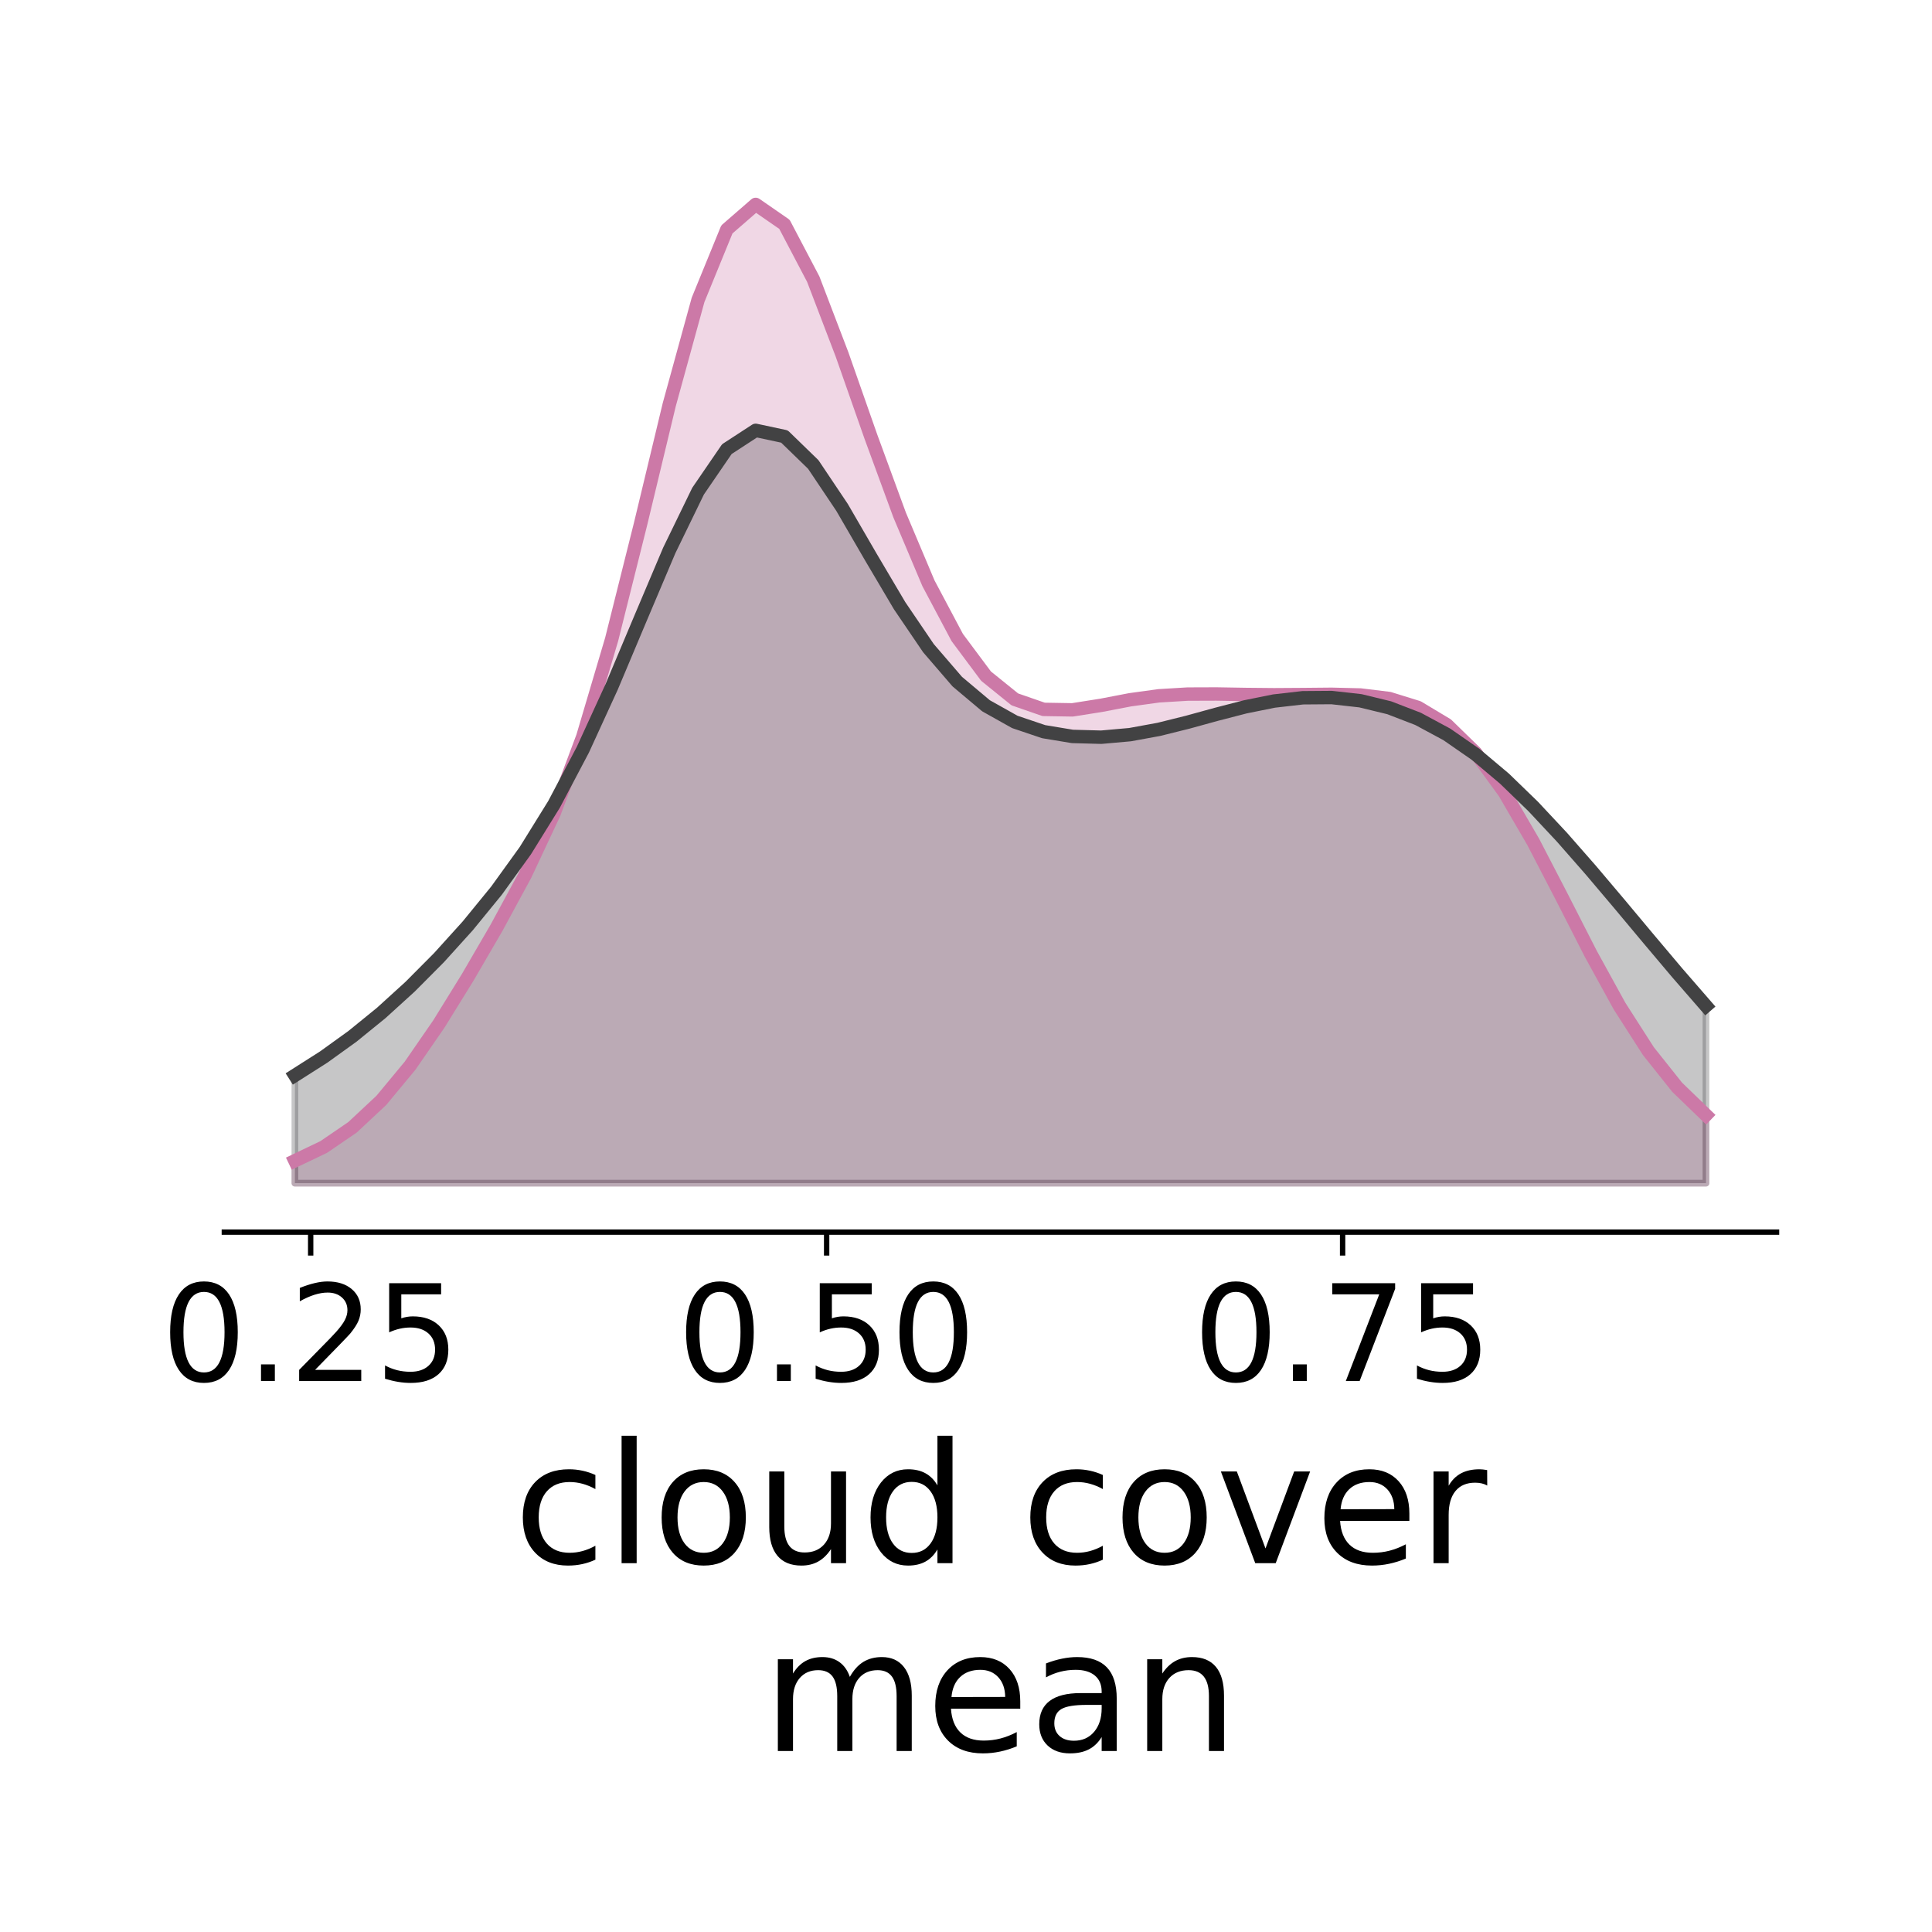
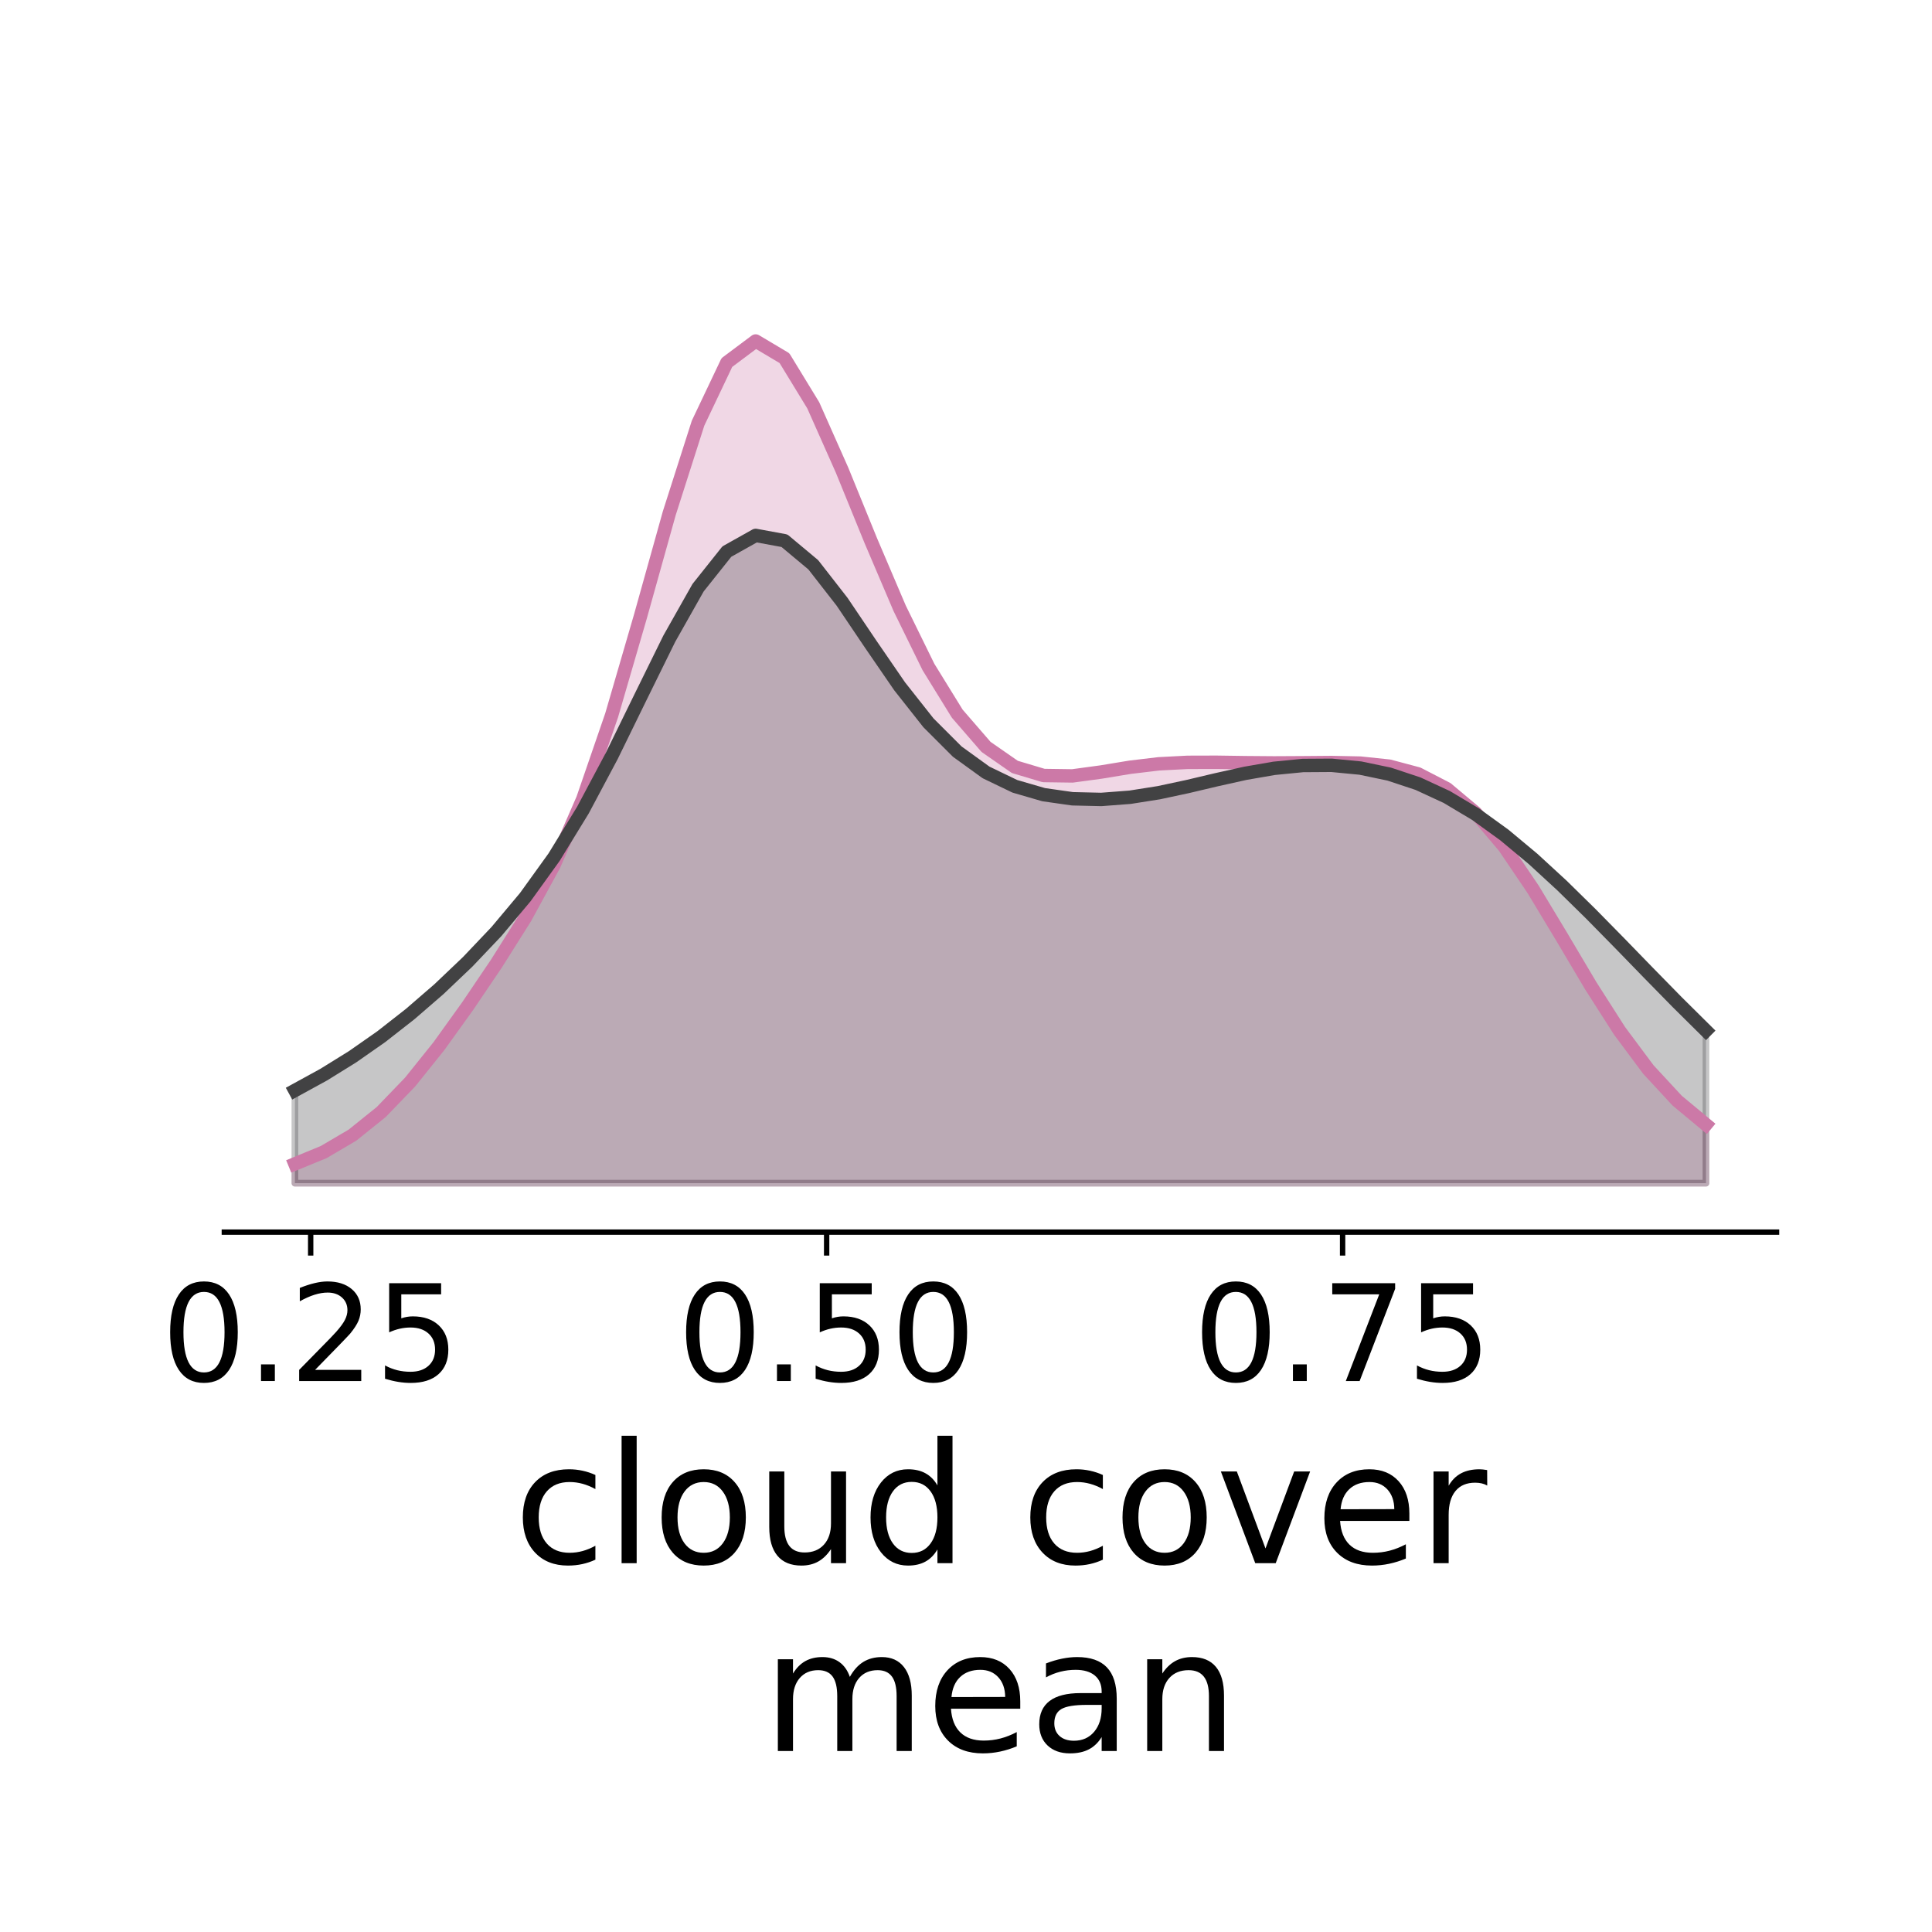
<svg xmlns="http://www.w3.org/2000/svg" xmlns:xlink="http://www.w3.org/1999/xlink" height="288pt" version="1.1" viewBox="0 0 288 288" width="288pt">
  <defs>
    <style type="text/css">
*{stroke-linecap:butt;stroke-linejoin:round;}
  </style>
  </defs>
  <g id="figure_1">
    <g id="patch_1">
      <path d="M 0 288  L 288 288  L 288 0  L 0 0  z " style="fill:#ffffff;" />
    </g>
    <g id="axes_1">
      <g id="patch_2">
        <path d="M 33.442 183.67  L 264.825 183.67  L 264.825 23.175  L 33.442 23.175  z " style="fill:#ffffff;" />
      </g>
      <g id="PolyCollection_1">
        <defs>
-           <path d="M 43.96 -111.625  L 43.96 -114.966  L 48.252 -117.017  L 52.545 -119.95  L 56.838 -123.962  L 61.131 -129.141  L 65.424 -135.36  L 69.716 -142.303  L 74.009 -149.685  L 78.302 -157.605  L 82.595 -166.757  L 86.888 -178.209  L 91.181 -192.703  L 95.473 -209.834  L 99.766 -227.684  L 104.059 -243.297  L 108.352 -253.798  L 112.645 -257.53  L 116.937 -254.561  L 121.23 -246.388  L 125.523 -235.158  L 129.816 -222.922  L 134.109 -211.225  L 138.402 -201.054  L 142.694 -192.968  L 146.987 -187.21  L 151.28 -183.743  L 155.573 -182.253  L 159.866 -182.182  L 164.158 -182.86  L 168.451 -183.684  L 172.744 -184.276  L 177.037 -184.534  L 181.33 -184.549  L 185.623 -184.477  L 189.915 -184.436  L 194.208 -184.463  L 198.501 -184.503  L 202.794 -184.399  L 207.087 -183.875  L 211.379 -182.544  L 215.672 -179.966  L 219.965 -175.786  L 224.258 -169.888  L 228.551 -162.509  L 232.844 -154.229  L 237.136 -145.818  L 241.429 -138.01  L 245.722 -131.312  L 250.015 -125.921  L 254.308 -121.778  L 254.308 -111.625  L 254.308 -111.625  L 250.015 -111.625  L 245.722 -111.625  L 241.429 -111.625  L 237.136 -111.625  L 232.844 -111.625  L 228.551 -111.625  L 224.258 -111.625  L 219.965 -111.625  L 215.672 -111.625  L 211.379 -111.625  L 207.087 -111.625  L 202.794 -111.625  L 198.501 -111.625  L 194.208 -111.625  L 189.915 -111.625  L 185.623 -111.625  L 181.33 -111.625  L 177.037 -111.625  L 172.744 -111.625  L 168.451 -111.625  L 164.158 -111.625  L 159.866 -111.625  L 155.573 -111.625  L 151.28 -111.625  L 146.987 -111.625  L 142.694 -111.625  L 138.402 -111.625  L 134.109 -111.625  L 129.816 -111.625  L 125.523 -111.625  L 121.23 -111.625  L 116.937 -111.625  L 112.645 -111.625  L 108.352 -111.625  L 104.059 -111.625  L 99.766 -111.625  L 95.473 -111.625  L 91.181 -111.625  L 86.888 -111.625  L 82.595 -111.625  L 78.302 -111.625  L 74.009 -111.625  L 69.716 -111.625  L 65.424 -111.625  L 61.131 -111.625  L 56.838 -111.625  L 52.545 -111.625  L 48.252 -111.625  L 43.96 -111.625  z " id="m957faa1275" style="stroke:#cc79a7;stroke-opacity:0.3;" />
+           <path d="M 43.96 -111.625  L 43.96 -114.5  L 48.252 -116.264  L 52.545 -118.788  L 56.838 -122.241  L 61.131 -126.697  L 65.424 -132.048  L 69.716 -138.022  L 74.009 -144.373  L 78.302 -151.188  L 82.595 -159.063  L 86.888 -168.917  L 91.181 -181.388  L 95.473 -196.128  L 99.766 -211.488  L 104.059 -224.922  L 108.352 -233.957  L 112.645 -237.168  L 116.937 -234.614  L 121.23 -227.581  L 125.523 -217.918  L 129.816 -207.39  L 134.109 -197.325  L 138.402 -188.574  L 142.694 -181.616  L 146.987 -176.661  L 151.28 -173.678  L 155.573 -172.396  L 159.866 -172.336  L 164.158 -172.919  L 168.451 -173.627  L 172.744 -174.138  L 177.037 -174.36  L 181.33 -174.372  L 185.623 -174.31  L 189.915 -174.275  L 194.208 -174.298  L 198.501 -174.333  L 202.794 -174.243  L 207.087 -173.792  L 211.379 -172.647  L 215.672 -170.429  L 219.965 -166.832  L 224.258 -161.757  L 228.551 -155.408  L 232.844 -148.284  L 237.136 -141.046  L 241.429 -134.328  L 245.722 -128.564  L 250.015 -123.926  L 254.308 -120.361  L 254.308 -111.625  L 254.308 -111.625  L 250.015 -111.625  L 245.722 -111.625  L 241.429 -111.625  L 237.136 -111.625  L 232.844 -111.625  L 228.551 -111.625  L 224.258 -111.625  L 219.965 -111.625  L 215.672 -111.625  L 211.379 -111.625  L 207.087 -111.625  L 202.794 -111.625  L 198.501 -111.625  L 194.208 -111.625  L 189.915 -111.625  L 185.623 -111.625  L 181.33 -111.625  L 177.037 -111.625  L 172.744 -111.625  L 168.451 -111.625  L 164.158 -111.625  L 159.866 -111.625  L 155.573 -111.625  L 151.28 -111.625  L 146.987 -111.625  L 142.694 -111.625  L 138.402 -111.625  L 134.109 -111.625  L 129.816 -111.625  L 125.523 -111.625  L 121.23 -111.625  L 116.937 -111.625  L 112.645 -111.625  L 108.352 -111.625  L 104.059 -111.625  L 99.766 -111.625  L 95.473 -111.625  L 91.181 -111.625  L 86.888 -111.625  L 82.595 -111.625  L 78.302 -111.625  L 74.009 -111.625  L 69.716 -111.625  L 65.424 -111.625  L 61.131 -111.625  L 56.838 -111.625  L 52.545 -111.625  L 48.252 -111.625  L 43.96 -111.625  z " id="m93c045515c" style="stroke:#cc79a7;stroke-opacity:0.3;" />
        </defs>
-         <g clip-path="url(#p1098729a4e)">
-           <use style="fill:#cc79a7;fill-opacity:0.3;stroke:#cc79a7;stroke-opacity:0.3;" x="0" xlink:href="#m957faa1275" y="288" />
+         <g clip-path="url(#p7d203ef5cf)">
+           <use style="fill:#cc79a7;fill-opacity:0.3;stroke:#cc79a7;stroke-opacity:0.3;" x="0" xlink:href="#m93c045515c" y="288" />
        </g>
      </g>
      <g id="PolyCollection_2">
        <defs>
-           <path d="M 43.96 -111.625  L 43.96 -127.695  L 48.252 -130.427  L 52.545 -133.519  L 56.838 -137.008  L 61.131 -140.912  L 65.424 -145.229  L 69.716 -149.974  L 74.009 -155.228  L 78.302 -161.18  L 82.595 -168.105  L 86.888 -176.245  L 91.181 -185.615  L 95.473 -195.814  L 99.766 -205.95  L 104.059 -214.784  L 108.352 -221.051  L 112.645 -223.849  L 116.937 -222.931  L 121.23 -218.764  L 125.523 -212.362  L 129.816 -204.963  L 134.109 -197.702  L 138.402 -191.381  L 142.694 -186.396  L 146.987 -182.788  L 151.28 -180.383  L 155.573 -178.933  L 159.866 -178.222  L 164.158 -178.106  L 168.451 -178.487  L 172.744 -179.273  L 177.037 -180.34  L 181.33 -181.521  L 185.623 -182.63  L 189.915 -183.495  L 194.208 -183.986  L 198.501 -184.019  L 202.794 -183.538  L 207.087 -182.496  L 211.379 -180.841  L 215.672 -178.53  L 219.965 -175.552  L 224.258 -171.941  L 228.551 -167.782  L 232.844 -163.191  L 237.136 -158.295  L 241.429 -153.22  L 245.722 -148.082  L 250.015 -142.992  L 254.308 -138.05  L 254.308 -111.625  L 254.308 -111.625  L 250.015 -111.625  L 245.722 -111.625  L 241.429 -111.625  L 237.136 -111.625  L 232.844 -111.625  L 228.551 -111.625  L 224.258 -111.625  L 219.965 -111.625  L 215.672 -111.625  L 211.379 -111.625  L 207.087 -111.625  L 202.794 -111.625  L 198.501 -111.625  L 194.208 -111.625  L 189.915 -111.625  L 185.623 -111.625  L 181.33 -111.625  L 177.037 -111.625  L 172.744 -111.625  L 168.451 -111.625  L 164.158 -111.625  L 159.866 -111.625  L 155.573 -111.625  L 151.28 -111.625  L 146.987 -111.625  L 142.694 -111.625  L 138.402 -111.625  L 134.109 -111.625  L 129.816 -111.625  L 125.523 -111.625  L 121.23 -111.625  L 116.937 -111.625  L 112.645 -111.625  L 108.352 -111.625  L 104.059 -111.625  L 99.766 -111.625  L 95.473 -111.625  L 91.181 -111.625  L 86.888 -111.625  L 82.595 -111.625  L 78.302 -111.625  L 74.009 -111.625  L 69.716 -111.625  L 65.424 -111.625  L 61.131 -111.625  L 56.838 -111.625  L 52.545 -111.625  L 48.252 -111.625  L 43.96 -111.625  z " id="m739c46a3d4" style="stroke:#424243;stroke-opacity:0.3;" />
+           <path d="M 43.96 -111.625  L 43.96 -125.452  L 48.252 -127.803  L 52.545 -130.464  L 56.838 -133.466  L 61.131 -136.825  L 65.424 -140.539  L 69.716 -144.622  L 74.009 -149.143  L 78.302 -154.264  L 82.595 -160.223  L 86.888 -167.227  L 91.181 -175.29  L 95.473 -184.065  L 99.766 -192.786  L 104.059 -200.388  L 108.352 -205.78  L 112.645 -208.188  L 116.937 -207.397  L 121.23 -203.812  L 125.523 -198.303  L 129.816 -191.937  L 134.109 -185.689  L 138.402 -180.251  L 142.694 -175.961  L 146.987 -172.857  L 151.28 -170.787  L 155.573 -169.54  L 159.866 -168.928  L 164.158 -168.828  L 168.451 -169.156  L 172.744 -169.833  L 177.037 -170.751  L 181.33 -171.767  L 185.623 -172.721  L 189.915 -173.465  L 194.208 -173.888  L 198.501 -173.916  L 202.794 -173.502  L 207.087 -172.605  L 211.379 -171.181  L 215.672 -169.193  L 219.965 -166.63  L 224.258 -163.524  L 228.551 -159.945  L 232.844 -155.995  L 237.136 -151.782  L 241.429 -147.415  L 245.722 -142.995  L 250.015 -138.615  L 254.308 -134.362  L 254.308 -111.625  L 254.308 -111.625  L 250.015 -111.625  L 245.722 -111.625  L 241.429 -111.625  L 237.136 -111.625  L 232.844 -111.625  L 228.551 -111.625  L 224.258 -111.625  L 219.965 -111.625  L 215.672 -111.625  L 211.379 -111.625  L 207.087 -111.625  L 202.794 -111.625  L 198.501 -111.625  L 194.208 -111.625  L 189.915 -111.625  L 185.623 -111.625  L 181.33 -111.625  L 177.037 -111.625  L 172.744 -111.625  L 168.451 -111.625  L 164.158 -111.625  L 159.866 -111.625  L 155.573 -111.625  L 151.28 -111.625  L 146.987 -111.625  L 142.694 -111.625  L 138.402 -111.625  L 134.109 -111.625  L 129.816 -111.625  L 125.523 -111.625  L 121.23 -111.625  L 116.937 -111.625  L 112.645 -111.625  L 108.352 -111.625  L 104.059 -111.625  L 99.766 -111.625  L 95.473 -111.625  L 91.181 -111.625  L 86.888 -111.625  L 82.595 -111.625  L 78.302 -111.625  L 74.009 -111.625  L 69.716 -111.625  L 65.424 -111.625  L 61.131 -111.625  L 56.838 -111.625  L 52.545 -111.625  L 48.252 -111.625  L 43.96 -111.625  z " id="m0018db68d8" style="stroke:#424243;stroke-opacity:0.3;" />
        </defs>
-         <g clip-path="url(#p1098729a4e)">
-           <use style="fill:#424243;fill-opacity:0.3;stroke:#424243;stroke-opacity:0.3;" x="0" xlink:href="#m739c46a3d4" y="288" />
+         <g clip-path="url(#p7d203ef5cf)">
+           <use style="fill:#424243;fill-opacity:0.3;stroke:#424243;stroke-opacity:0.3;" x="0" xlink:href="#m0018db68d8" y="288" />
        </g>
      </g>
      <g id="matplotlib.axis_1">
        <g id="xtick_1">
          <g id="line2d_1">
            <defs>
-               <path d="M 0 0  L 0 3.5  " id="m935f0f9109" style="stroke:#000000;stroke-width:0.8;" />
+               <path d="M 0 0  L 0 3.5  " id="me7e6043c53" style="stroke:#000000;stroke-width:0.8;" />
            </defs>
            <g>
-               <use style="stroke:#000000;stroke-width:0.8;" x="46.312" xlink:href="#m935f0f9109" y="183.67" />
+               <use style="stroke:#000000;stroke-width:0.8;" x="46.312" xlink:href="#me7e6043c53" y="183.67" />
            </g>
          </g>
          <g id="text_1">
            <defs>
              <path d="M 31.781 66.406  Q 24.172 66.406 20.328 58.906  Q 16.5 51.422 16.5 36.375  Q 16.5 21.391 20.328 13.891  Q 24.172 6.391 31.781 6.391  Q 39.453 6.391 43.281 13.891  Q 47.125 21.391 47.125 36.375  Q 47.125 51.422 43.281 58.906  Q 39.453 66.406 31.781 66.406  z M 31.781 74.219  Q 44.047 74.219 50.516 64.516  Q 56.984 54.828 56.984 36.375  Q 56.984 17.969 50.516 8.266  Q 44.047 -1.422 31.781 -1.422  Q 19.531 -1.422 13.062 8.266  Q 6.594 17.969 6.594 36.375  Q 6.594 54.828 13.062 64.516  Q 19.531 74.219 31.781 74.219  z " id="DejaVuSans-30" />
              <path d="M 10.688 12.406  L 21 12.406  L 21 0  L 10.688 0  z " id="DejaVuSans-2e" />
              <path d="M 19.188 8.297  L 53.609 8.297  L 53.609 0  L 7.328 0  L 7.328 8.297  Q 12.938 14.109 22.625 23.891  Q 32.328 33.688 34.812 36.531  Q 39.547 41.844 41.422 45.531  Q 43.312 49.219 43.312 52.781  Q 43.312 58.594 39.234 62.25  Q 35.156 65.922 28.609 65.922  Q 23.969 65.922 18.812 64.312  Q 13.672 62.703 7.812 59.422  L 7.812 69.391  Q 13.766 71.781 18.938 73  Q 24.125 74.219 28.422 74.219  Q 39.75 74.219 46.484 68.547  Q 53.219 62.891 53.219 53.422  Q 53.219 48.922 51.531 44.891  Q 49.859 40.875 45.406 35.406  Q 44.188 33.984 37.641 27.219  Q 31.109 20.453 19.188 8.297  z " id="DejaVuSans-32" />
              <path d="M 10.797 72.906  L 49.516 72.906  L 49.516 64.594  L 19.828 64.594  L 19.828 46.734  Q 21.969 47.469 24.109 47.828  Q 26.266 48.188 28.422 48.188  Q 40.625 48.188 47.75 41.5  Q 54.891 34.812 54.891 23.391  Q 54.891 11.625 47.562 5.094  Q 40.234 -1.422 26.906 -1.422  Q 22.312 -1.422 17.547 -0.641  Q 12.797 0.141 7.719 1.703  L 7.719 11.625  Q 12.109 9.234 16.797 8.062  Q 21.484 6.891 26.703 6.891  Q 35.156 6.891 40.078 11.328  Q 45.016 15.766 45.016 23.391  Q 45.016 31 40.078 35.438  Q 35.156 39.891 26.703 39.891  Q 22.75 39.891 18.812 39.016  Q 14.891 38.141 10.797 36.281  z " id="DejaVuSans-35" />
            </defs>
            <g transform="translate(24.0468 205.8669)scale(0.2 -0.2)">
              <use xlink:href="#DejaVuSans-30" />
              <use x="63.623" xlink:href="#DejaVuSans-2e" />
              <use x="95.41" xlink:href="#DejaVuSans-32" />
              <use x="159.033" xlink:href="#DejaVuSans-35" />
            </g>
          </g>
        </g>
        <g id="xtick_2">
          <g id="line2d_2">
            <g>
-               <use style="stroke:#000000;stroke-width:0.8;" x="123.226" xlink:href="#m935f0f9109" y="183.67" />
+               <use style="stroke:#000000;stroke-width:0.8;" x="123.226" xlink:href="#me7e6043c53" y="183.67" />
            </g>
          </g>
          <g id="text_2">
            <g transform="translate(100.9604 205.8669)scale(0.2 -0.2)">
              <use xlink:href="#DejaVuSans-30" />
              <use x="63.623" xlink:href="#DejaVuSans-2e" />
              <use x="95.41" xlink:href="#DejaVuSans-35" />
              <use x="159.033" xlink:href="#DejaVuSans-30" />
            </g>
          </g>
        </g>
        <g id="xtick_3">
          <g id="line2d_3">
            <g>
-               <use style="stroke:#000000;stroke-width:0.8;" x="200.14" xlink:href="#m935f0f9109" y="183.67" />
+               <use style="stroke:#000000;stroke-width:0.8;" x="200.14" xlink:href="#me7e6043c53" y="183.67" />
            </g>
          </g>
          <g id="text_3">
            <defs>
              <path d="M 8.203 72.906  L 55.078 72.906  L 55.078 68.703  L 28.609 0  L 18.312 0  L 43.219 64.594  L 8.203 64.594  z " id="DejaVuSans-37" />
            </defs>
            <g transform="translate(177.874 205.8669)scale(0.2 -0.2)">
              <use xlink:href="#DejaVuSans-30" />
              <use x="63.623" xlink:href="#DejaVuSans-2e" />
              <use x="95.41" xlink:href="#DejaVuSans-37" />
              <use x="159.033" xlink:href="#DejaVuSans-35" />
            </g>
          </g>
        </g>
        <g id="text_4">
          <defs>
            <path d="M 48.781 52.594  L 48.781 44.188  Q 44.969 46.297 41.141 47.344  Q 37.312 48.391 33.406 48.391  Q 24.656 48.391 19.812 42.844  Q 14.984 37.312 14.984 27.297  Q 14.984 17.281 19.812 11.734  Q 24.656 6.203 33.406 6.203  Q 37.312 6.203 41.141 7.25  Q 44.969 8.297 48.781 10.406  L 48.781 2.094  Q 45.016 0.344 40.984 -0.531  Q 36.969 -1.422 32.422 -1.422  Q 20.062 -1.422 12.781 6.344  Q 5.516 14.109 5.516 27.297  Q 5.516 40.672 12.859 48.328  Q 20.219 56 33.016 56  Q 37.156 56 41.109 55.141  Q 45.062 54.297 48.781 52.594  z " id="DejaVuSans-63" />
            <path d="M 9.422 75.984  L 18.406 75.984  L 18.406 0  L 9.422 0  z " id="DejaVuSans-6c" />
            <path d="M 30.609 48.391  Q 23.391 48.391 19.188 42.75  Q 14.984 37.109 14.984 27.297  Q 14.984 17.484 19.156 11.844  Q 23.344 6.203 30.609 6.203  Q 37.797 6.203 41.984 11.859  Q 46.188 17.531 46.188 27.297  Q 46.188 37.016 41.984 42.703  Q 37.797 48.391 30.609 48.391  z M 30.609 56  Q 42.328 56 49.016 48.375  Q 55.719 40.766 55.719 27.297  Q 55.719 13.875 49.016 6.219  Q 42.328 -1.422 30.609 -1.422  Q 18.844 -1.422 12.172 6.219  Q 5.516 13.875 5.516 27.297  Q 5.516 40.766 12.172 48.375  Q 18.844 56 30.609 56  z " id="DejaVuSans-6f" />
            <path d="M 8.5 21.578  L 8.5 54.688  L 17.484 54.688  L 17.484 21.922  Q 17.484 14.156 20.5 10.266  Q 23.531 6.391 29.594 6.391  Q 36.859 6.391 41.078 11.031  Q 45.312 15.672 45.312 23.688  L 45.312 54.688  L 54.297 54.688  L 54.297 0  L 45.312 0  L 45.312 8.406  Q 42.047 3.422 37.719 1  Q 33.406 -1.422 27.688 -1.422  Q 18.266 -1.422 13.375 4.438  Q 8.5 10.297 8.5 21.578  z M 31.109 56  z " id="DejaVuSans-75" />
            <path d="M 45.406 46.391  L 45.406 75.984  L 54.391 75.984  L 54.391 0  L 45.406 0  L 45.406 8.203  Q 42.578 3.328 38.25 0.953  Q 33.938 -1.422 27.875 -1.422  Q 17.969 -1.422 11.734 6.484  Q 5.516 14.406 5.516 27.297  Q 5.516 40.188 11.734 48.094  Q 17.969 56 27.875 56  Q 33.938 56 38.25 53.625  Q 42.578 51.266 45.406 46.391  z M 14.797 27.297  Q 14.797 17.391 18.875 11.75  Q 22.953 6.109 30.078 6.109  Q 37.203 6.109 41.297 11.75  Q 45.406 17.391 45.406 27.297  Q 45.406 37.203 41.297 42.844  Q 37.203 48.484 30.078 48.484  Q 22.953 48.484 18.875 42.844  Q 14.797 37.203 14.797 27.297  z " id="DejaVuSans-64" />
            <path id="DejaVuSans-20" />
            <path d="M 2.984 54.688  L 12.5 54.688  L 29.594 8.797  L 46.688 54.688  L 56.203 54.688  L 35.688 0  L 23.484 0  z " id="DejaVuSans-76" />
            <path d="M 56.203 29.594  L 56.203 25.203  L 14.891 25.203  Q 15.484 15.922 20.484 11.062  Q 25.484 6.203 34.422 6.203  Q 39.594 6.203 44.453 7.469  Q 49.312 8.734 54.109 11.281  L 54.109 2.781  Q 49.266 0.734 44.188 -0.344  Q 39.109 -1.422 33.891 -1.422  Q 20.797 -1.422 13.156 6.188  Q 5.516 13.812 5.516 26.812  Q 5.516 40.234 12.766 48.109  Q 20.016 56 32.328 56  Q 43.359 56 49.781 48.891  Q 56.203 41.797 56.203 29.594  z M 47.219 32.234  Q 47.125 39.594 43.094 43.984  Q 39.062 48.391 32.422 48.391  Q 24.906 48.391 20.391 44.141  Q 15.875 39.891 15.188 32.172  z " id="DejaVuSans-65" />
            <path d="M 41.109 46.297  Q 39.594 47.172 37.812 47.578  Q 36.031 48 33.891 48  Q 26.266 48 22.188 43.047  Q 18.109 38.094 18.109 28.812  L 18.109 0  L 9.078 0  L 9.078 54.688  L 18.109 54.688  L 18.109 46.188  Q 20.953 51.172 25.484 53.578  Q 30.031 56 36.531 56  Q 37.453 56 38.578 55.875  Q 39.703 55.766 41.062 55.516  z " id="DejaVuSans-72" />
          </defs>
          <g transform="translate(76.55936 233.0223)scale(0.25 -0.25)">
            <use xlink:href="#DejaVuSans-63" />
            <use x="54.98" xlink:href="#DejaVuSans-6c" />
            <use x="82.764" xlink:href="#DejaVuSans-6f" />
            <use x="143.945" xlink:href="#DejaVuSans-75" />
            <use x="207.324" xlink:href="#DejaVuSans-64" />
            <use x="270.801" xlink:href="#DejaVuSans-20" />
            <use x="302.588" xlink:href="#DejaVuSans-63" />
            <use x="357.568" xlink:href="#DejaVuSans-6f" />
            <use x="418.75" xlink:href="#DejaVuSans-76" />
            <use x="477.93" xlink:href="#DejaVuSans-65" />
            <use x="539.453" xlink:href="#DejaVuSans-72" />
          </g>
          <defs>
            <path d="M 52 44.188  Q 55.375 50.25 60.062 53.125  Q 64.75 56 71.094 56  Q 79.641 56 84.281 50.016  Q 88.922 44.047 88.922 33.016  L 88.922 0  L 79.891 0  L 79.891 32.719  Q 79.891 40.578 77.094 44.375  Q 74.312 48.188 68.609 48.188  Q 61.625 48.188 57.562 43.547  Q 53.516 38.922 53.516 30.906  L 53.516 0  L 44.484 0  L 44.484 32.719  Q 44.484 40.625 41.703 44.406  Q 38.922 48.188 33.109 48.188  Q 26.219 48.188 22.156 43.531  Q 18.109 38.875 18.109 30.906  L 18.109 0  L 9.078 0  L 9.078 54.688  L 18.109 54.688  L 18.109 46.188  Q 21.188 51.219 25.484 53.609  Q 29.781 56 35.688 56  Q 41.656 56 45.828 52.969  Q 50 49.953 52 44.188  z " id="DejaVuSans-6d" />
            <path d="M 34.281 27.484  Q 23.391 27.484 19.188 25  Q 14.984 22.516 14.984 16.5  Q 14.984 11.719 18.141 8.906  Q 21.297 6.109 26.703 6.109  Q 34.188 6.109 38.703 11.406  Q 43.219 16.703 43.219 25.484  L 43.219 27.484  z M 52.203 31.203  L 52.203 0  L 43.219 0  L 43.219 8.297  Q 40.141 3.328 35.547 0.953  Q 30.953 -1.422 24.312 -1.422  Q 15.922 -1.422 10.953 3.297  Q 6 8.016 6 15.922  Q 6 25.141 12.172 29.828  Q 18.359 34.516 30.609 34.516  L 43.219 34.516  L 43.219 35.406  Q 43.219 41.609 39.141 45  Q 35.062 48.391 27.688 48.391  Q 23 48.391 18.547 47.266  Q 14.109 46.141 10.016 43.891  L 10.016 52.203  Q 14.938 54.109 19.578 55.047  Q 24.219 56 28.609 56  Q 40.484 56 46.344 49.844  Q 52.203 43.703 52.203 31.203  z " id="DejaVuSans-61" />
            <path d="M 54.891 33.016  L 54.891 0  L 45.906 0  L 45.906 32.719  Q 45.906 40.484 42.875 44.328  Q 39.844 48.188 33.797 48.188  Q 26.516 48.188 22.312 43.547  Q 18.109 38.922 18.109 30.906  L 18.109 0  L 9.078 0  L 9.078 54.688  L 18.109 54.688  L 18.109 46.188  Q 21.344 51.125 25.703 53.562  Q 30.078 56 35.797 56  Q 45.219 56 50.047 50.172  Q 54.891 44.344 54.891 33.016  z " id="DejaVuSans-6e" />
          </defs>
          <g transform="translate(113.6844 261.0169)scale(0.25 -0.25)">
            <use xlink:href="#DejaVuSans-6d" />
            <use x="97.412" xlink:href="#DejaVuSans-65" />
            <use x="158.936" xlink:href="#DejaVuSans-61" />
            <use x="220.215" xlink:href="#DejaVuSans-6e" />
          </g>
        </g>
      </g>
      <g id="line2d_4">
-         <path clip-path="url(#p1098729a4e)" d="M 43.96 173.034  L 48.252 170.983  L 52.545 168.05  L 56.838 164.038  L 61.131 158.859  L 65.424 152.64  L 69.716 145.697  L 74.009 138.315  L 78.302 130.395  L 82.595 121.243  L 86.888 109.791  L 91.181 95.297  L 95.473 78.166  L 99.766 60.316  L 104.059 44.703  L 108.352 34.202  L 112.645 30.47  L 116.937 33.439  L 121.23 41.612  L 125.523 52.842  L 129.816 65.078  L 134.109 76.775  L 138.402 86.946  L 142.694 95.032  L 146.987 100.79  L 151.28 104.257  L 155.573 105.747  L 159.866 105.818  L 164.158 105.14  L 168.451 104.316  L 172.744 103.724  L 177.037 103.466  L 181.33 103.451  L 185.623 103.523  L 189.915 103.564  L 194.208 103.537  L 198.501 103.497  L 202.794 103.601  L 207.087 104.125  L 211.379 105.456  L 215.672 108.034  L 219.965 112.214  L 224.258 118.112  L 228.551 125.491  L 232.844 133.771  L 237.136 142.182  L 241.429 149.99  L 245.722 156.688  L 250.015 162.079  L 254.308 166.222  " style="fill:none;stroke:#cc79a7;stroke-linecap:square;stroke-width:2;" />
+         <path clip-path="url(#p7d203ef5cf)" d="M 43.96 173.5  L 48.252 171.736  L 52.545 169.212  L 56.838 165.759  L 61.131 161.303  L 65.424 155.952  L 69.716 149.978  L 74.009 143.627  L 78.302 136.812  L 82.595 128.937  L 86.888 119.083  L 91.181 106.612  L 95.473 91.872  L 99.766 76.512  L 104.059 63.078  L 108.352 54.043  L 112.645 50.832  L 116.937 53.386  L 121.23 60.419  L 125.523 70.082  L 129.816 80.61  L 134.109 90.675  L 138.402 99.426  L 142.694 106.384  L 146.987 111.339  L 151.28 114.322  L 155.573 115.604  L 159.866 115.664  L 164.158 115.081  L 168.451 114.373  L 172.744 113.862  L 177.037 113.64  L 181.33 113.628  L 185.623 113.69  L 189.915 113.725  L 194.208 113.702  L 198.501 113.667  L 202.794 113.757  L 207.087 114.208  L 211.379 115.353  L 215.672 117.571  L 219.965 121.168  L 224.258 126.243  L 228.551 132.592  L 232.844 139.716  L 237.136 146.954  L 241.429 153.672  L 245.722 159.436  L 250.015 164.074  L 254.308 167.639  " style="fill:none;stroke:#cc79a7;stroke-linecap:square;stroke-width:2;" />
      </g>
      <g id="line2d_5">
-         <path clip-path="url(#p1098729a4e)" d="M 43.96 160.305  L 48.252 157.573  L 52.545 154.481  L 56.838 150.992  L 61.131 147.088  L 65.424 142.771  L 69.716 138.026  L 74.009 132.772  L 78.302 126.82  L 82.595 119.895  L 86.888 111.755  L 91.181 102.385  L 95.473 92.186  L 99.766 82.05  L 104.059 73.216  L 108.352 66.949  L 112.645 64.151  L 116.937 65.069  L 121.23 69.236  L 125.523 75.638  L 129.816 83.037  L 134.109 90.298  L 138.402 96.619  L 142.694 101.604  L 146.987 105.212  L 151.28 107.617  L 155.573 109.067  L 159.866 109.778  L 164.158 109.894  L 168.451 109.513  L 172.744 108.727  L 177.037 107.66  L 181.33 106.479  L 185.623 105.37  L 189.915 104.505  L 194.208 104.014  L 198.501 103.981  L 202.794 104.462  L 207.087 105.504  L 211.379 107.159  L 215.672 109.47  L 219.965 112.448  L 224.258 116.059  L 228.551 120.218  L 232.844 124.809  L 237.136 129.705  L 241.429 134.78  L 245.722 139.918  L 250.015 145.008  L 254.308 149.95  " style="fill:none;stroke:#424243;stroke-linecap:square;stroke-width:2;" />
+         <path clip-path="url(#p7d203ef5cf)" d="M 43.96 162.548  L 48.252 160.197  L 52.545 157.536  L 56.838 154.534  L 61.131 151.175  L 65.424 147.461  L 69.716 143.378  L 74.009 138.857  L 78.302 133.736  L 82.595 127.777  L 86.888 120.773  L 91.181 112.71  L 95.473 103.935  L 99.766 95.214  L 104.059 87.612  L 108.352 82.22  L 112.645 79.812  L 116.937 80.603  L 121.23 84.188  L 125.523 89.697  L 129.816 96.063  L 134.109 102.311  L 138.402 107.749  L 142.694 112.039  L 146.987 115.143  L 151.28 117.213  L 155.573 118.46  L 159.866 119.072  L 164.158 119.172  L 168.451 118.844  L 172.744 118.167  L 177.037 117.249  L 181.33 116.233  L 185.623 115.279  L 189.915 114.535  L 194.208 114.112  L 198.501 114.084  L 202.794 114.498  L 207.087 115.395  L 211.379 116.819  L 215.672 118.807  L 219.965 121.37  L 224.258 124.476  L 228.551 128.055  L 232.844 132.005  L 237.136 136.218  L 241.429 140.585  L 245.722 145.005  L 250.015 149.385  L 254.308 153.638  " style="fill:none;stroke:#424243;stroke-linecap:square;stroke-width:2;" />
      </g>
      <g id="patch_3">
        <path d="M 33.442 183.67  L 264.825 183.67  " style="fill:none;stroke:#000000;stroke-linecap:square;stroke-linejoin:miter;stroke-width:0.8;" />
      </g>
    </g>
  </g>
  <defs>
-     <clipPath id="p1098729a4e">
+     <clipPath id="p7d203ef5cf">
      <rect height="160.495" width="231.383" x="33.442" y="23.175" />
    </clipPath>
  </defs>
</svg>
